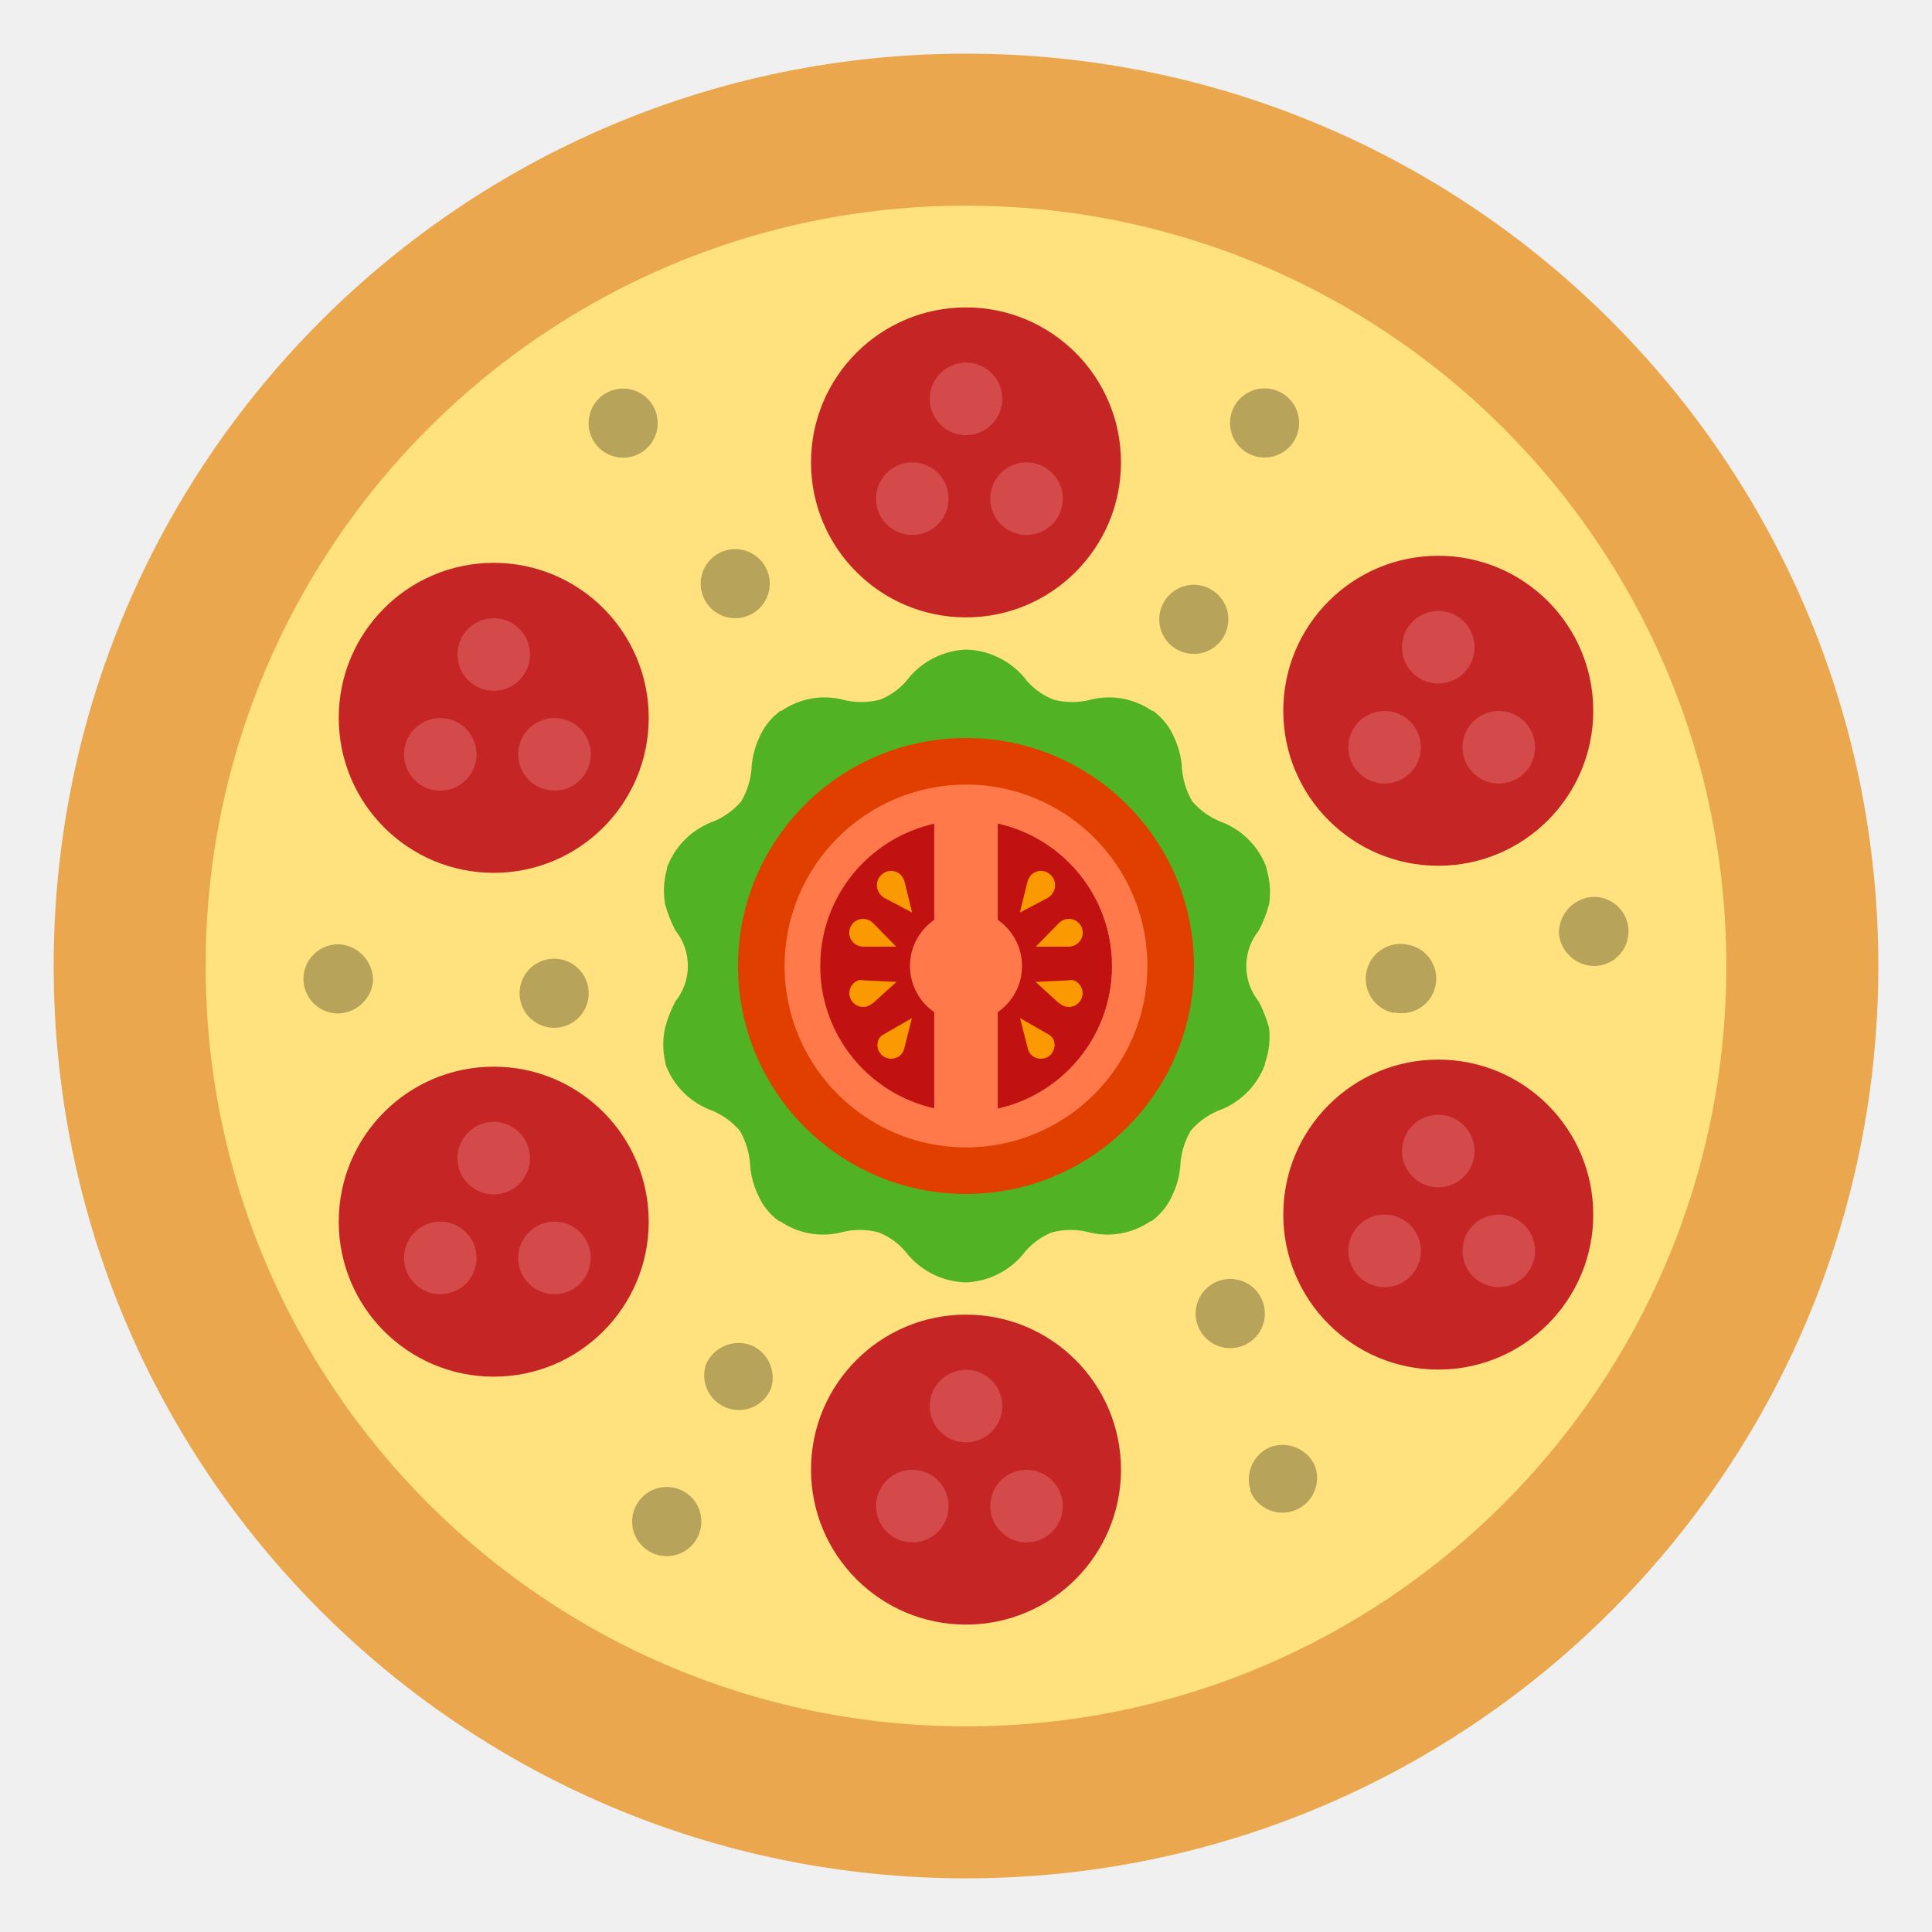
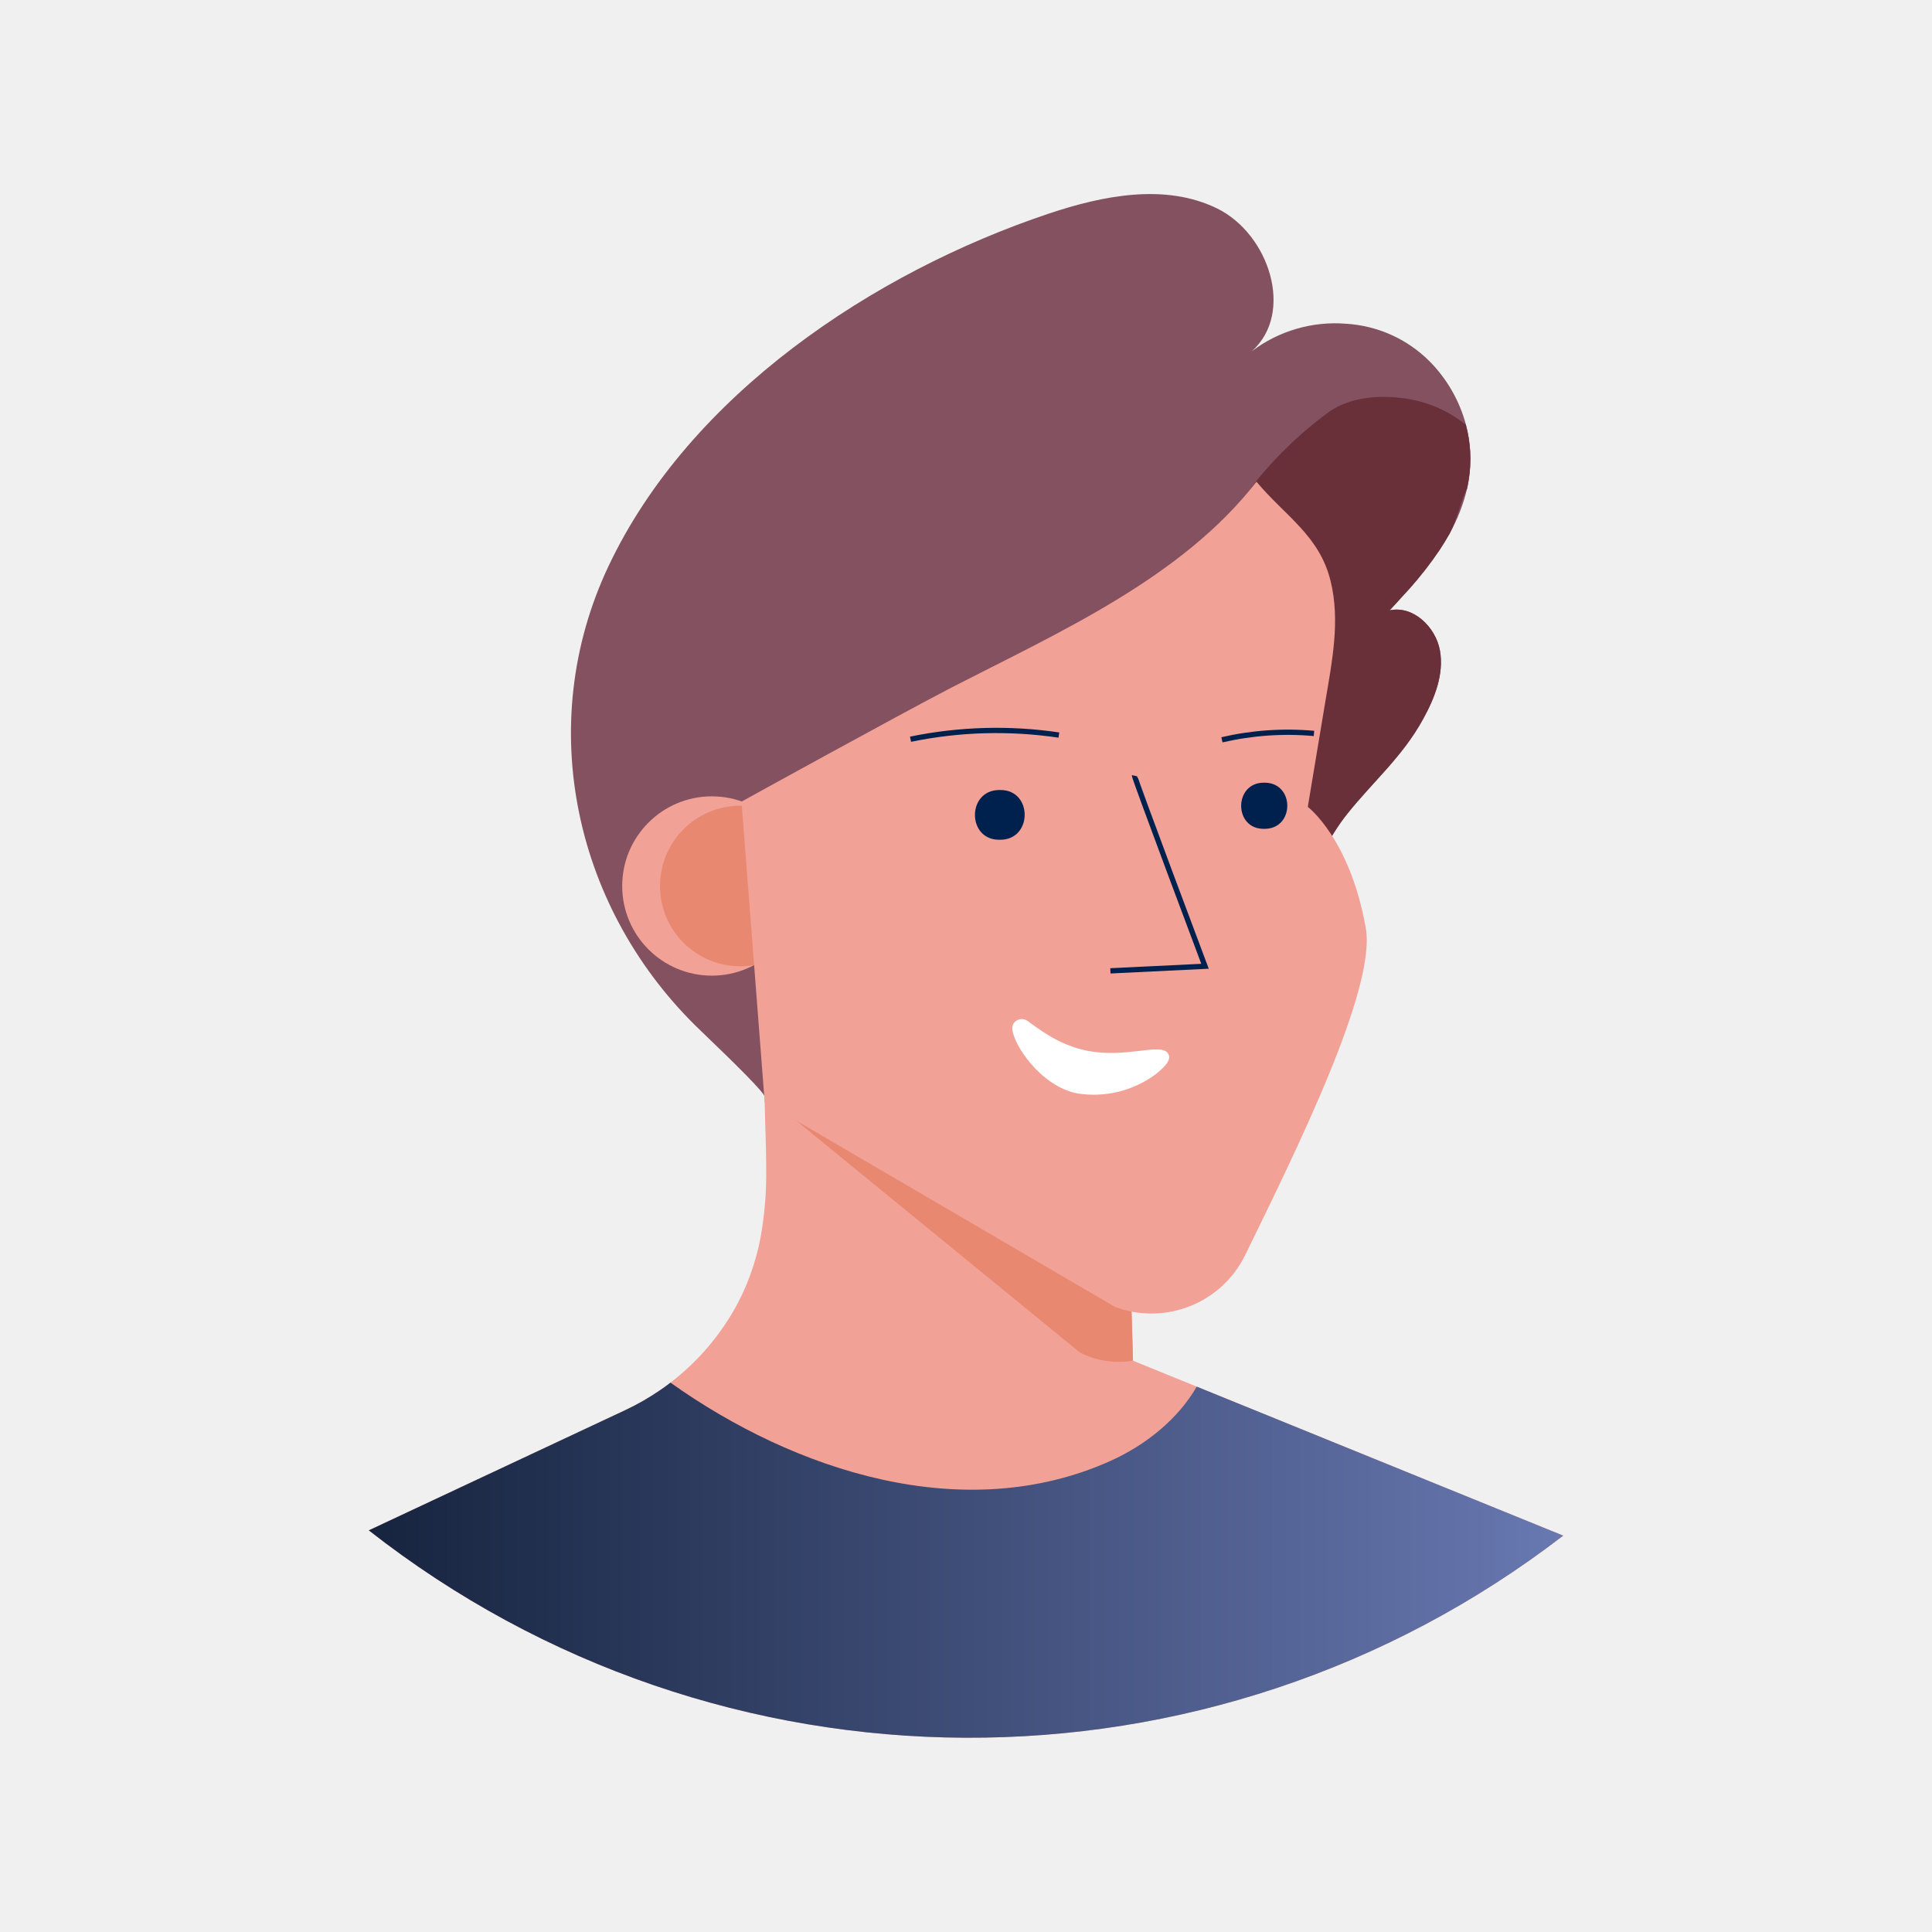
- <svg xmlns="http://www.w3.org/2000/svg" viewBox="0 0 90 90">
+ <svg xmlns="http://www.w3.org/2000/svg" id="Layer_1" data-name="Layer 1" viewBox="0 0 366.34 366.34">
  <defs>
-     <style>.cls-1{fill:#eaa74e;}.cls-2{fill:#ffe27d;}.cls-3{fill:#51b224;}.cls-4{fill:#e03f00;}.cls-5{fill:#ff794a;}.cls-6{fill:#c21111;}.cls-7{fill:#fa9a00;}.cls-8{fill:#c52525;}.cls-9{fill:#d44a4a;}.cls-10{fill:#b8a35a;}</style>
+     <style>.cls-1{fill:#f2a196;}.cls-2{fill:#e88870;}.cls-3{fill:url(#linear-gradient);}.cls-4{fill:#845161;}.cls-5{fill:#69303a;}.cls-6{fill:#00214e;}.cls-7{fill:none;stroke:#00214e;stroke-miterlimit:10;}.cls-8{fill:#fff;}</style>
+     <linearGradient id="linear-gradient" x1="69.93" y1="295.83" x2="296.41" y2="295.83" gradientUnits="userSpaceOnUse">
+       <stop offset="0" stop-color="#16243f" />
+       <stop offset="1" stop-color="#6878b1" />
+     </linearGradient>
  </defs>
-   <g id="pizza">
-     <g id="pizza-2" data-name="pizza">
-       <circle class="cls-1" cx="45" cy="45" r="42.5" />
-       <circle class="cls-2" cx="45" cy="45" r="35.42" />
-       <path class="cls-3" d="M59.12,47.89a6,6,0,0,0-.48-1.23,2.64,2.64,0,0,1,0-3.31,6,6,0,0,0,.48-1.23A3.7,3.7,0,0,0,59,40.48h0l0-.06h0a3.62,3.62,0,0,0-2-2.09,3.43,3.43,0,0,1-1.46-1,3.64,3.64,0,0,1-.49-1.68,3.88,3.88,0,0,0-.34-1.27,3,3,0,0,0-1-1.27h0l-.05,0h0a3.52,3.52,0,0,0-2.84-.52,3.39,3.39,0,0,1-1.75,0,3.19,3.19,0,0,1-1.39-1.07A3.68,3.68,0,0,0,45,30.26H45a3.68,3.68,0,0,0-2.61,1.25A3.19,3.19,0,0,1,41,32.59a3.39,3.39,0,0,1-1.75,0,3.52,3.52,0,0,0-2.84.52h0l-.05,0h0a3,3,0,0,0-1,1.27,3.88,3.88,0,0,0-.34,1.27,3.64,3.64,0,0,1-.49,1.68,3.43,3.43,0,0,1-1.46,1,3.62,3.62,0,0,0-2,2.09h0l0,.06h0a3.7,3.7,0,0,0-.09,1.63,6,6,0,0,0,.48,1.23,2.64,2.64,0,0,1,0,3.31,6,6,0,0,0-.48,1.23A3.7,3.7,0,0,0,31,49.52h0l0,.06h0a3.62,3.62,0,0,0,2,2.09,3.43,3.43,0,0,1,1.46,1,3.64,3.64,0,0,1,.49,1.68,3.88,3.88,0,0,0,.34,1.27,3,3,0,0,0,1,1.27h0l.05,0h0a3.52,3.52,0,0,0,2.84.52,3.39,3.39,0,0,1,1.75,0,3.19,3.19,0,0,1,1.39,1.07A3.68,3.68,0,0,0,45,59.74H45a3.68,3.68,0,0,0,2.61-1.25A3.19,3.19,0,0,1,49,57.41a3.39,3.39,0,0,1,1.75,0,3.52,3.52,0,0,0,2.84-.52h0l.05,0h0a3,3,0,0,0,1-1.27,3.88,3.88,0,0,0,.34-1.27,3.64,3.64,0,0,1,.49-1.68,3.43,3.43,0,0,1,1.46-1,3.62,3.62,0,0,0,2-2.09h0l0-.06h0A3.7,3.7,0,0,0,59.12,47.89Z" />
-       <circle class="cls-4" cx="45" cy="45" r="10.62" />
-       <circle class="cls-5" cx="45" cy="45" r="8.45" />
-       <circle class="cls-6" cx="45" cy="45" r="6.79" />
-       <path class="cls-6" d="M45,38.21a6.79,6.79,0,1,1,0,13.59" />
-       <polygon class="cls-5" points="45 37.66 43.52 37.66 43.52 52.11 45 52.11 46.48 52.11 46.48 37.66 45 37.66" />
-       <circle class="cls-5" cx="45" cy="45" r="2.61" />
-       <path class="cls-7" d="M41.18,41.82h0l1.31.69L42.12,41h0s-.06-.11-.11-.19a.64.64,0,0,0-.9-.1.66.66,0,0,0-.13.92A.69.69,0,0,0,41.18,41.82Z" />
-       <path class="cls-7" d="M40.24,44.1h0l1.51,0L40.67,43h0a.63.63,0,0,0-.23-.15.64.64,0,0,0-.47,1.2A.65.65,0,0,0,40.24,44.1Z" />
-       <path class="cls-7" d="M40.66,46.74h0l1.1-1-1.51-.07h0a.63.63,0,0,0-.27,0,.64.64,0,1,0,.67,1.06Z" />
-       <path class="cls-7" d="M42.11,48.89h0l.37-1.46-1.31.75h0a.63.63,0,0,0-.21.18.64.64,0,0,0,1,.78A.63.63,0,0,0,42.11,48.89Z" />
-       <path class="cls-7" d="M48.82,41.82h0l-1.31.69L47.88,41h0s.06-.11.11-.19a.64.64,0,0,1,.9-.1.66.66,0,0,1,.13.92A.69.69,0,0,1,48.82,41.82Z" />
-       <path class="cls-7" d="M49.76,44.1h0l-1.51,0L49.33,43h0a.64.64,0,0,1,.23-.15.64.64,0,0,1,.47,1.2A.65.65,0,0,1,49.76,44.1Z" />
-       <path class="cls-7" d="M49.34,46.74h0l-1.1-1,1.51-.07h0a.63.63,0,0,1,.27,0,.64.64,0,1,1-.67,1.06Z" />
-       <path class="cls-7" d="M47.89,48.89h0l-.37-1.46,1.31.75h0a.63.63,0,0,1,.21.18.64.64,0,0,1-1,.78A.63.63,0,0,1,47.89,48.89Z" />
-       <circle class="cls-8" cx="45" cy="21.54" r="7.22" />
-       <circle class="cls-9" cx="45" cy="18.58" r="1.69" />
-       <circle class="cls-9" cx="47.82" cy="23.23" r="1.69" />
-       <circle class="cls-9" cx="42.5" cy="23.23" r="1.69" />
-       <circle class="cls-8" cx="45" cy="68.46" r="7.22" />
-       <circle class="cls-9" cx="45" cy="65.5" r="1.69" />
-       <circle class="cls-9" cx="47.82" cy="70.16" r="1.69" />
-       <circle class="cls-9" cx="42.5" cy="70.16" r="1.69" />
-       <circle class="cls-8" cx="67" cy="33.11" r="7.22" />
-       <circle class="cls-9" cx="67" cy="30.15" r="1.69" />
-       <circle class="cls-9" cx="69.82" cy="34.81" r="1.69" />
-       <circle class="cls-9" cx="64.5" cy="34.81" r="1.69" />
-       <circle class="cls-8" cx="23" cy="33.44" r="7.22" />
-       <circle class="cls-9" cx="23" cy="30.49" r="1.69" />
-       <circle class="cls-9" cx="25.83" cy="35.14" r="1.69" />
-       <circle class="cls-9" cx="20.51" cy="35.14" r="1.69" />
-       <circle class="cls-8" cx="67" cy="56.58" r="7.22" />
-       <circle class="cls-9" cx="67" cy="53.62" r="1.69" />
-       <circle class="cls-9" cx="69.82" cy="58.27" r="1.69" />
-       <circle class="cls-9" cx="64.5" cy="58.27" r="1.69" />
-       <circle class="cls-8" cx="23" cy="56.91" r="7.22" />
-       <circle class="cls-9" cx="23" cy="53.95" r="1.69" />
-       <circle class="cls-9" cx="25.83" cy="58.6" r="1.69" />
-       <circle class="cls-9" cx="20.51" cy="58.6" r="1.69" />
-       <path class="cls-10" d="M64.94,47.19A1.61,1.61,0,0,1,65.55,44a1.61,1.61,0,1,1-.61,3.16Z" />
-       <path class="cls-10" d="M56,62.13a1.61,1.61,0,0,1,2.62-1.88A1.61,1.61,0,1,1,56,62.13Z" />
-       <path class="cls-10" d="M58.25,69.41a1.64,1.64,0,0,1,.92-2,1.66,1.66,0,0,1,2.07.84,1.61,1.61,0,1,1-3,1.2Z" />
-       <path class="cls-10" d="M32.91,63.51A1.66,1.66,0,0,1,35,62.67a1.64,1.64,0,0,1,.92,2,1.61,1.61,0,1,1-3-1.2Z" />
-       <path class="cls-10" d="M29.75,69.94a1.61,1.61,0,0,1,2.62,1.88,1.61,1.61,0,1,1-2.62-1.88Z" />
-       <path class="cls-10" d="M25.56,44.68a1.61,1.61,0,0,1,.61,3.16,1.61,1.61,0,1,1-.61-3.16Z" />
-       <path class="cls-10" d="M15.92,44a1.69,1.69,0,0,1,1.46,1.7,1.67,1.67,0,0,1-1.68,1.51A1.61,1.61,0,1,1,15.92,44Z" />
-       <path class="cls-10" d="M30.23,18.64a1.61,1.61,0,0,1-2.33,2.22,1.61,1.61,0,1,1,2.33-2.22Z" />
-       <path class="cls-10" d="M35.69,26.47a1.61,1.61,0,1,1-2.22-.69A1.61,1.61,0,0,1,35.69,26.47Z" />
-       <path class="cls-10" d="M60.29,20.53a1.61,1.61,0,1,1-.61-2.24A1.61,1.61,0,0,1,60.29,20.53Z" />
-       <path class="cls-10" d="M56.74,30a1.61,1.61,0,0,1-2.33-2.22A1.61,1.61,0,1,1,56.74,30Z" />
-       <path class="cls-10" d="M74.3,45a1.67,1.67,0,0,1-1.68-1.51,1.69,1.69,0,0,1,1.46-1.7A1.61,1.61,0,1,1,74.3,45Z" />
-     </g>
-   </g>
+   <path class="cls-1" d="M296.41,291.18a184.56,184.56,0,0,1-226.48-1l48.66-22.81a46.83,46.83,0,0,0,6.65-3.82c.64-.44,1.28-.9,1.89-1.38a46.35,46.35,0,0,0,12.78-15.09,44.69,44.69,0,0,0,4.64-14.48,67.91,67.91,0,0,0,.74-9.91c0-3.46-.09-6.92-.21-10.38-.07-2.26-.13-4.53-.16-6.79q-.06-4.75-.1-9.51l2,1,5.2,2.69,2.41.41,27.88,4.74,31.12,5.3.94,32,.31,10.46.15,5.08V258l1,.42,11.07,4.5Z" />
+   <path class="cls-2" d="M214.82,258a16,16,0,0,1-10.07-1.56l-59.67-48.77c-.07-2.26-.13.1-.16-2.16q-.06-4.75-.1-9.51l2,1,5.2,2.69,2.41.41,27.88,4.74,31.12,5.3.94,32,.31,10.46.15,5.08V258Z" />
+   <path class="cls-3" d="M296.41,291.18a184.56,184.56,0,0,1-226.48-1l48.66-22.81a46.83,46.83,0,0,0,6.65-3.82c.64-.44,1.28-.9,1.89-1.38,23.55,16.76,55.69,27.33,83.49,14.82,6.62-3,12.7-7.84,16.3-14.06Z" />
+   <path class="cls-4" d="M278.51,90.9c-.09.59-.2,1.17-.33,1.75a32.08,32.08,0,0,1-3.31,8.49l-.08.14c-.57,1-1.18,2-1.84,3a74.32,74.32,0,0,1-5.72,7.35L266,113c-.83.93-1.67,1.84-2.51,2.74,4.45-1,8.76,3.15,9.55,7.63s-1,9-3.21,13c-3.87,7.08-9.45,11.79-14.36,17.94-3.68,4.58-5.72,10-9.73,14.38l-.3.33c-10.59,11.12-27.31,13.72-41.23,18.47-5,1.72-59.22,17.12-59.22,20.48,0-.73-5.31-6-12-12.41-24-22.79-31.89-58-17.61-88.2,15.35-32.5,50.21-55.69,83.41-66.83,10.38-3.48,22.16-5.82,32-1s14.74,19.77,6.58,27.07a26.16,26.16,0,0,1,17.93-5.21,24.46,24.46,0,0,1,15.72,7.07,27,27,0,0,1,6.95,12.08A24.94,24.94,0,0,1,278.51,90.9Z" />
+   <path class="cls-5" d="M278.51,90.9c-.09.59-.2,1.17-.33,1.75-.09.17-.18.35-.27.55-1.13,2.58-1.65,5.36-3,7.94l-.08.14c-.57,1-1.18,2-1.84,3a67.09,67.09,0,0,1-5.72,7.35L266,113c-.83.93-1.67,1.84-2.51,2.74,4.45-1,8.76,3.15,9.55,7.63s-1,9-3.21,13c-3.87,7.08-9.45,11.79-14.36,17.94-3.68,4.58-5.72,10-9.73,14.38a37.7,37.7,0,0,1-8.54-19.47c-1.64-13.26-.64-27.71-1.09-41.13-.28-8.44-3-10,2.06-16.83a74.3,74.3,0,0,1,14-13.29c4.08-2.69,9.33-3.11,14.2-2.42a23.5,23.5,0,0,1,11.58,5A24.94,24.94,0,0,1,278.51,90.9Z" />
+   <circle class="cls-1" cx="134.98" cy="168" r="17" />
+   <circle class="cls-2" cx="140.37" cy="168" r="15.22" />
+   <path class="cls-1" d="M140.6,152,145,209l66.44,38.82A19.77,19.77,0,0,0,236.1,238c9.56-19.58,24.9-50.5,22.88-62-3-17-11-23-11-23q1.67-10,3.32-19.94c1.26-7.51,2.87-15.35,1-22.9-2.13-8.66-8.67-12.35-14.05-18.82-14.16,18.24-37.44,28.55-57.77,39C170,135.78,140.6,152,140.6,152Z" />
+   <path class="cls-6" d="M189.72,149.8c6.1,0,6.1,9.38,0,9.43h-.28c-6.1,0-6.1-9.38,0-9.43h.28Z" />
+   <path class="cls-6" d="M239.84,148.41c5.67.05,5.67,8.7,0,8.75h-.25c-5.66,0-5.66-8.7,0-8.75h.25Z" />
+   <path class="cls-7" d="M215.13,147.09c-.08.35,13.36,36.13,13.36,36.13l-17.94.87" />
+   <path class="cls-7" d="M172.65,140.17a80.57,80.57,0,0,1,28.13-.79" />
+   <path class="cls-7" d="M231.7,140.28a55.34,55.34,0,0,1,17.45-1.21" />
+   <path class="cls-8" d="M192.17,194.1a1.85,1.85,0,0,1,2.68-.5c2.08,1.46,5.88,4.56,11.28,5.63,7.36,1.47,13.74-1.48,15.27.42.86,1.07-.19,2.37-2.2,4a19.74,19.74,0,0,1-14.86,3.69c-7.08-1.33-12.4-9.53-12.4-12.44A1.66,1.66,0,0,1,192.17,194.1Z" />
</svg>
